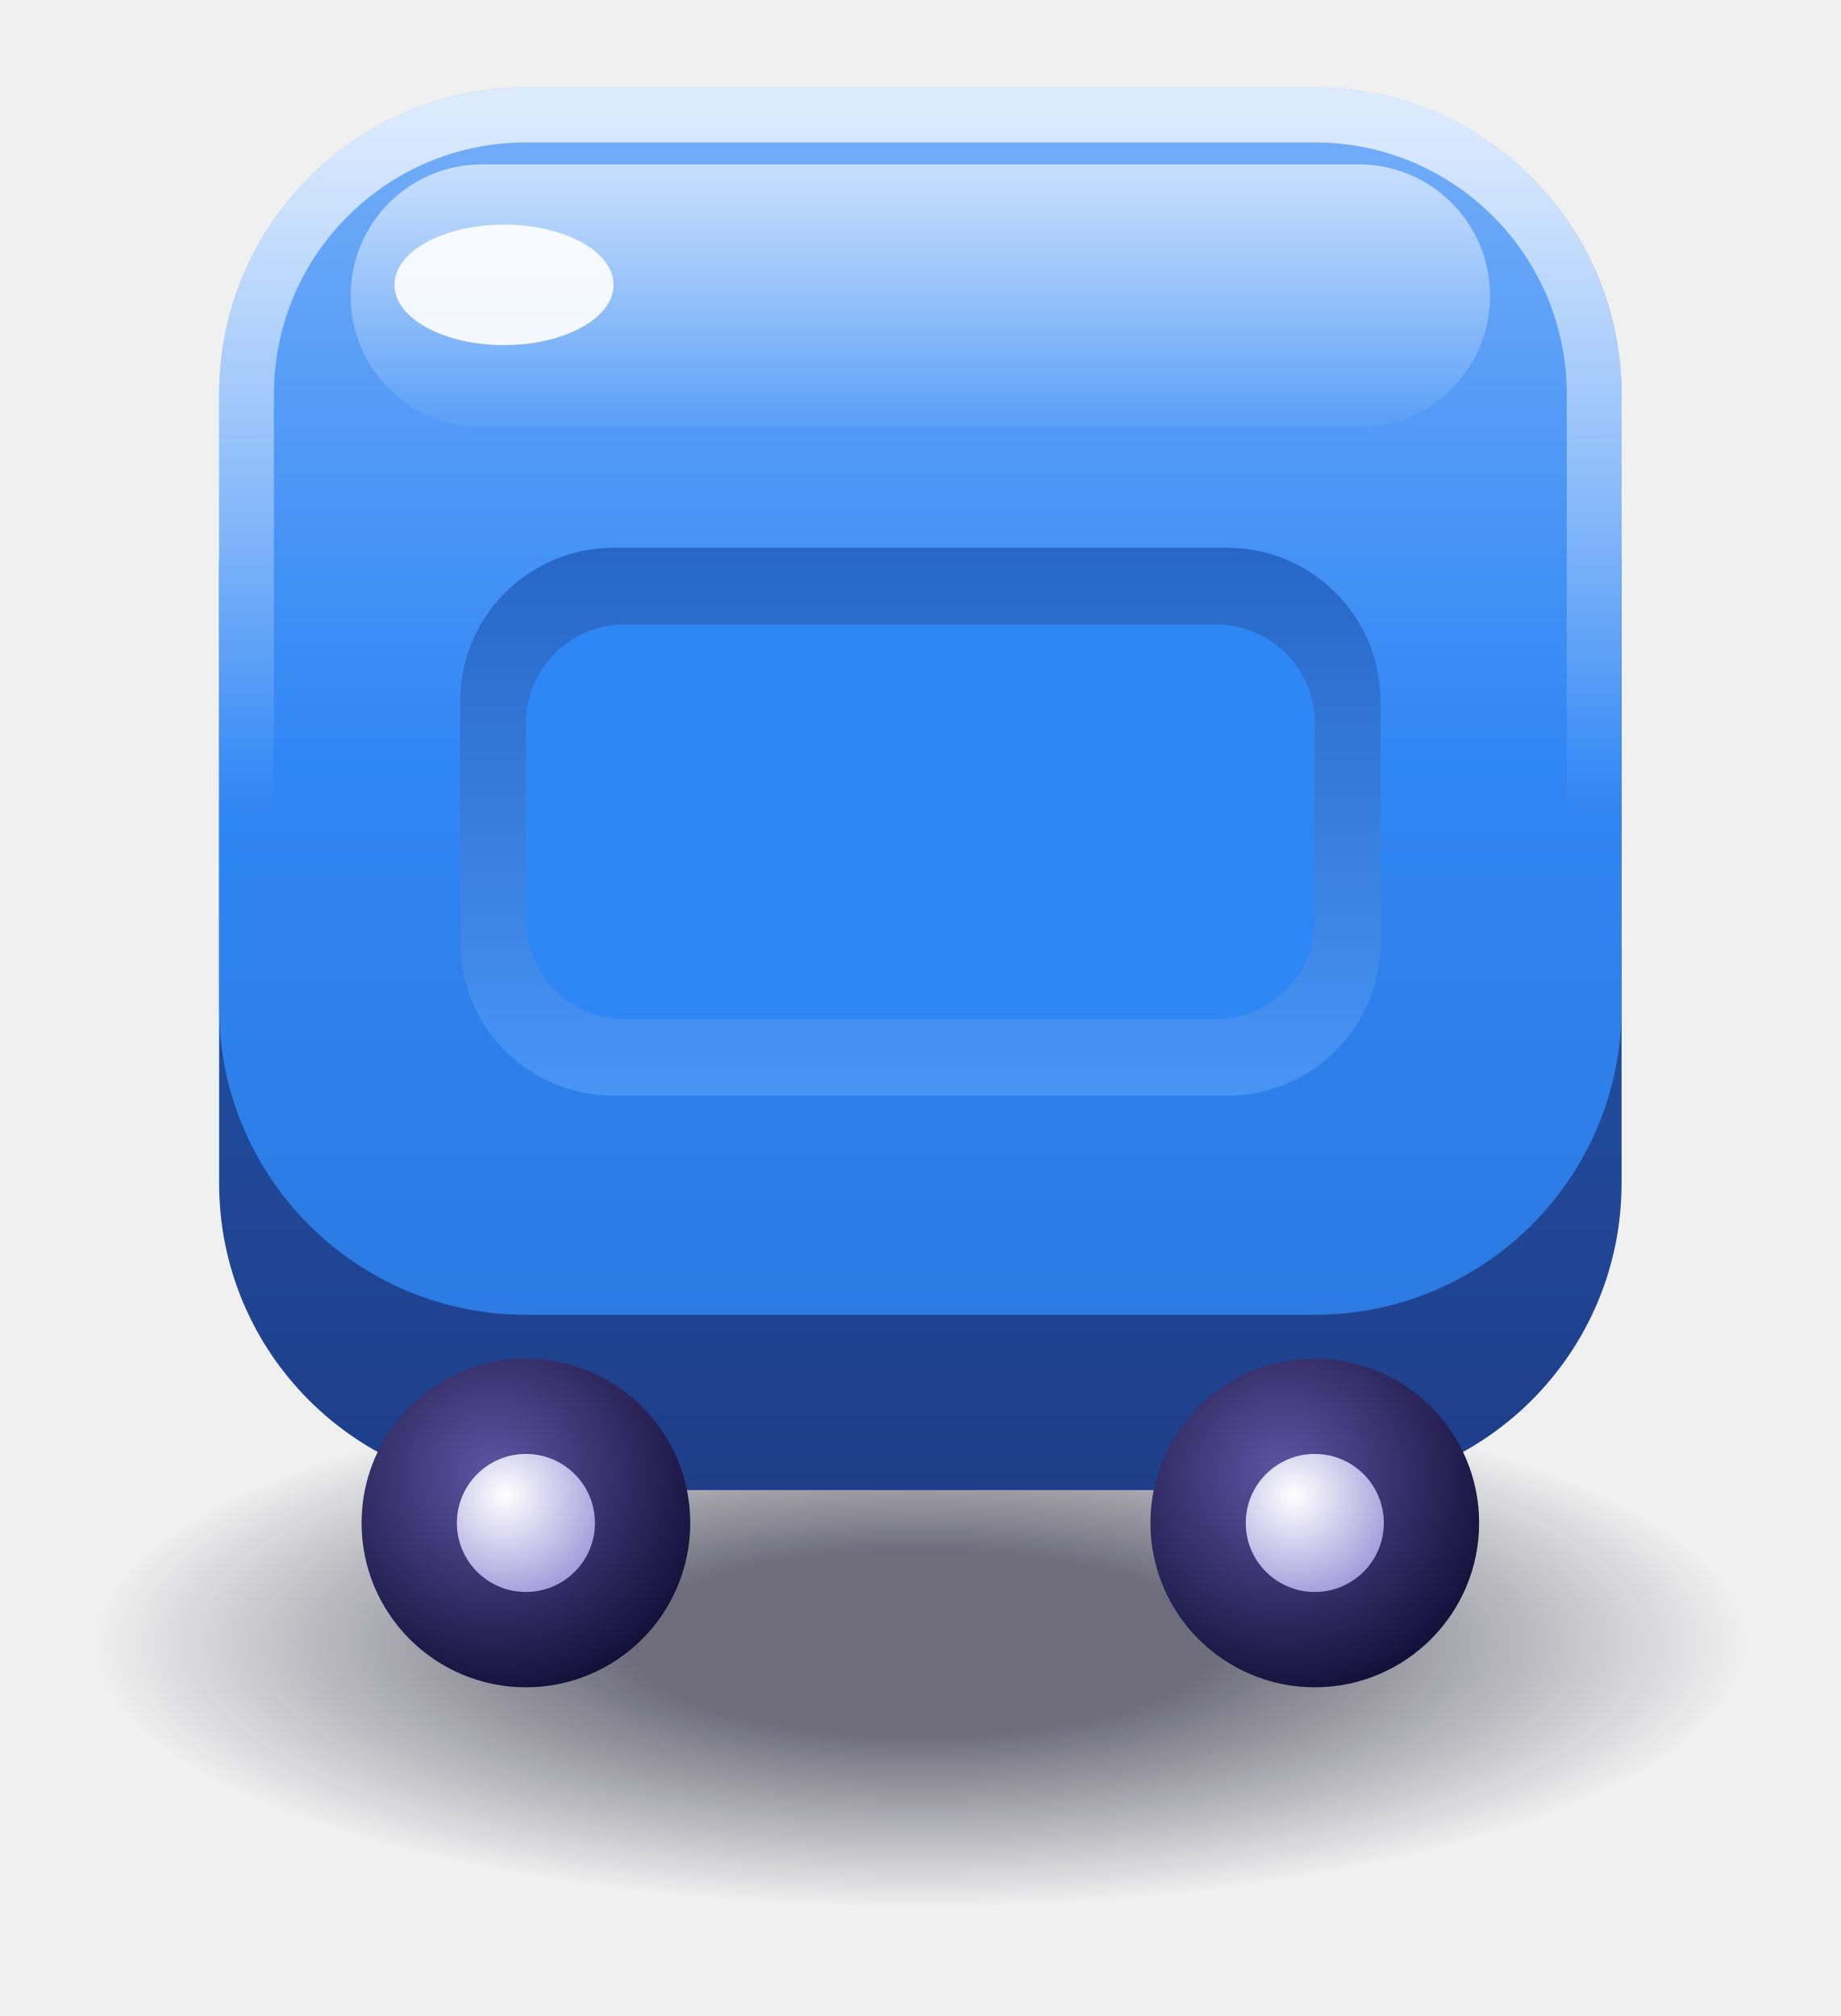
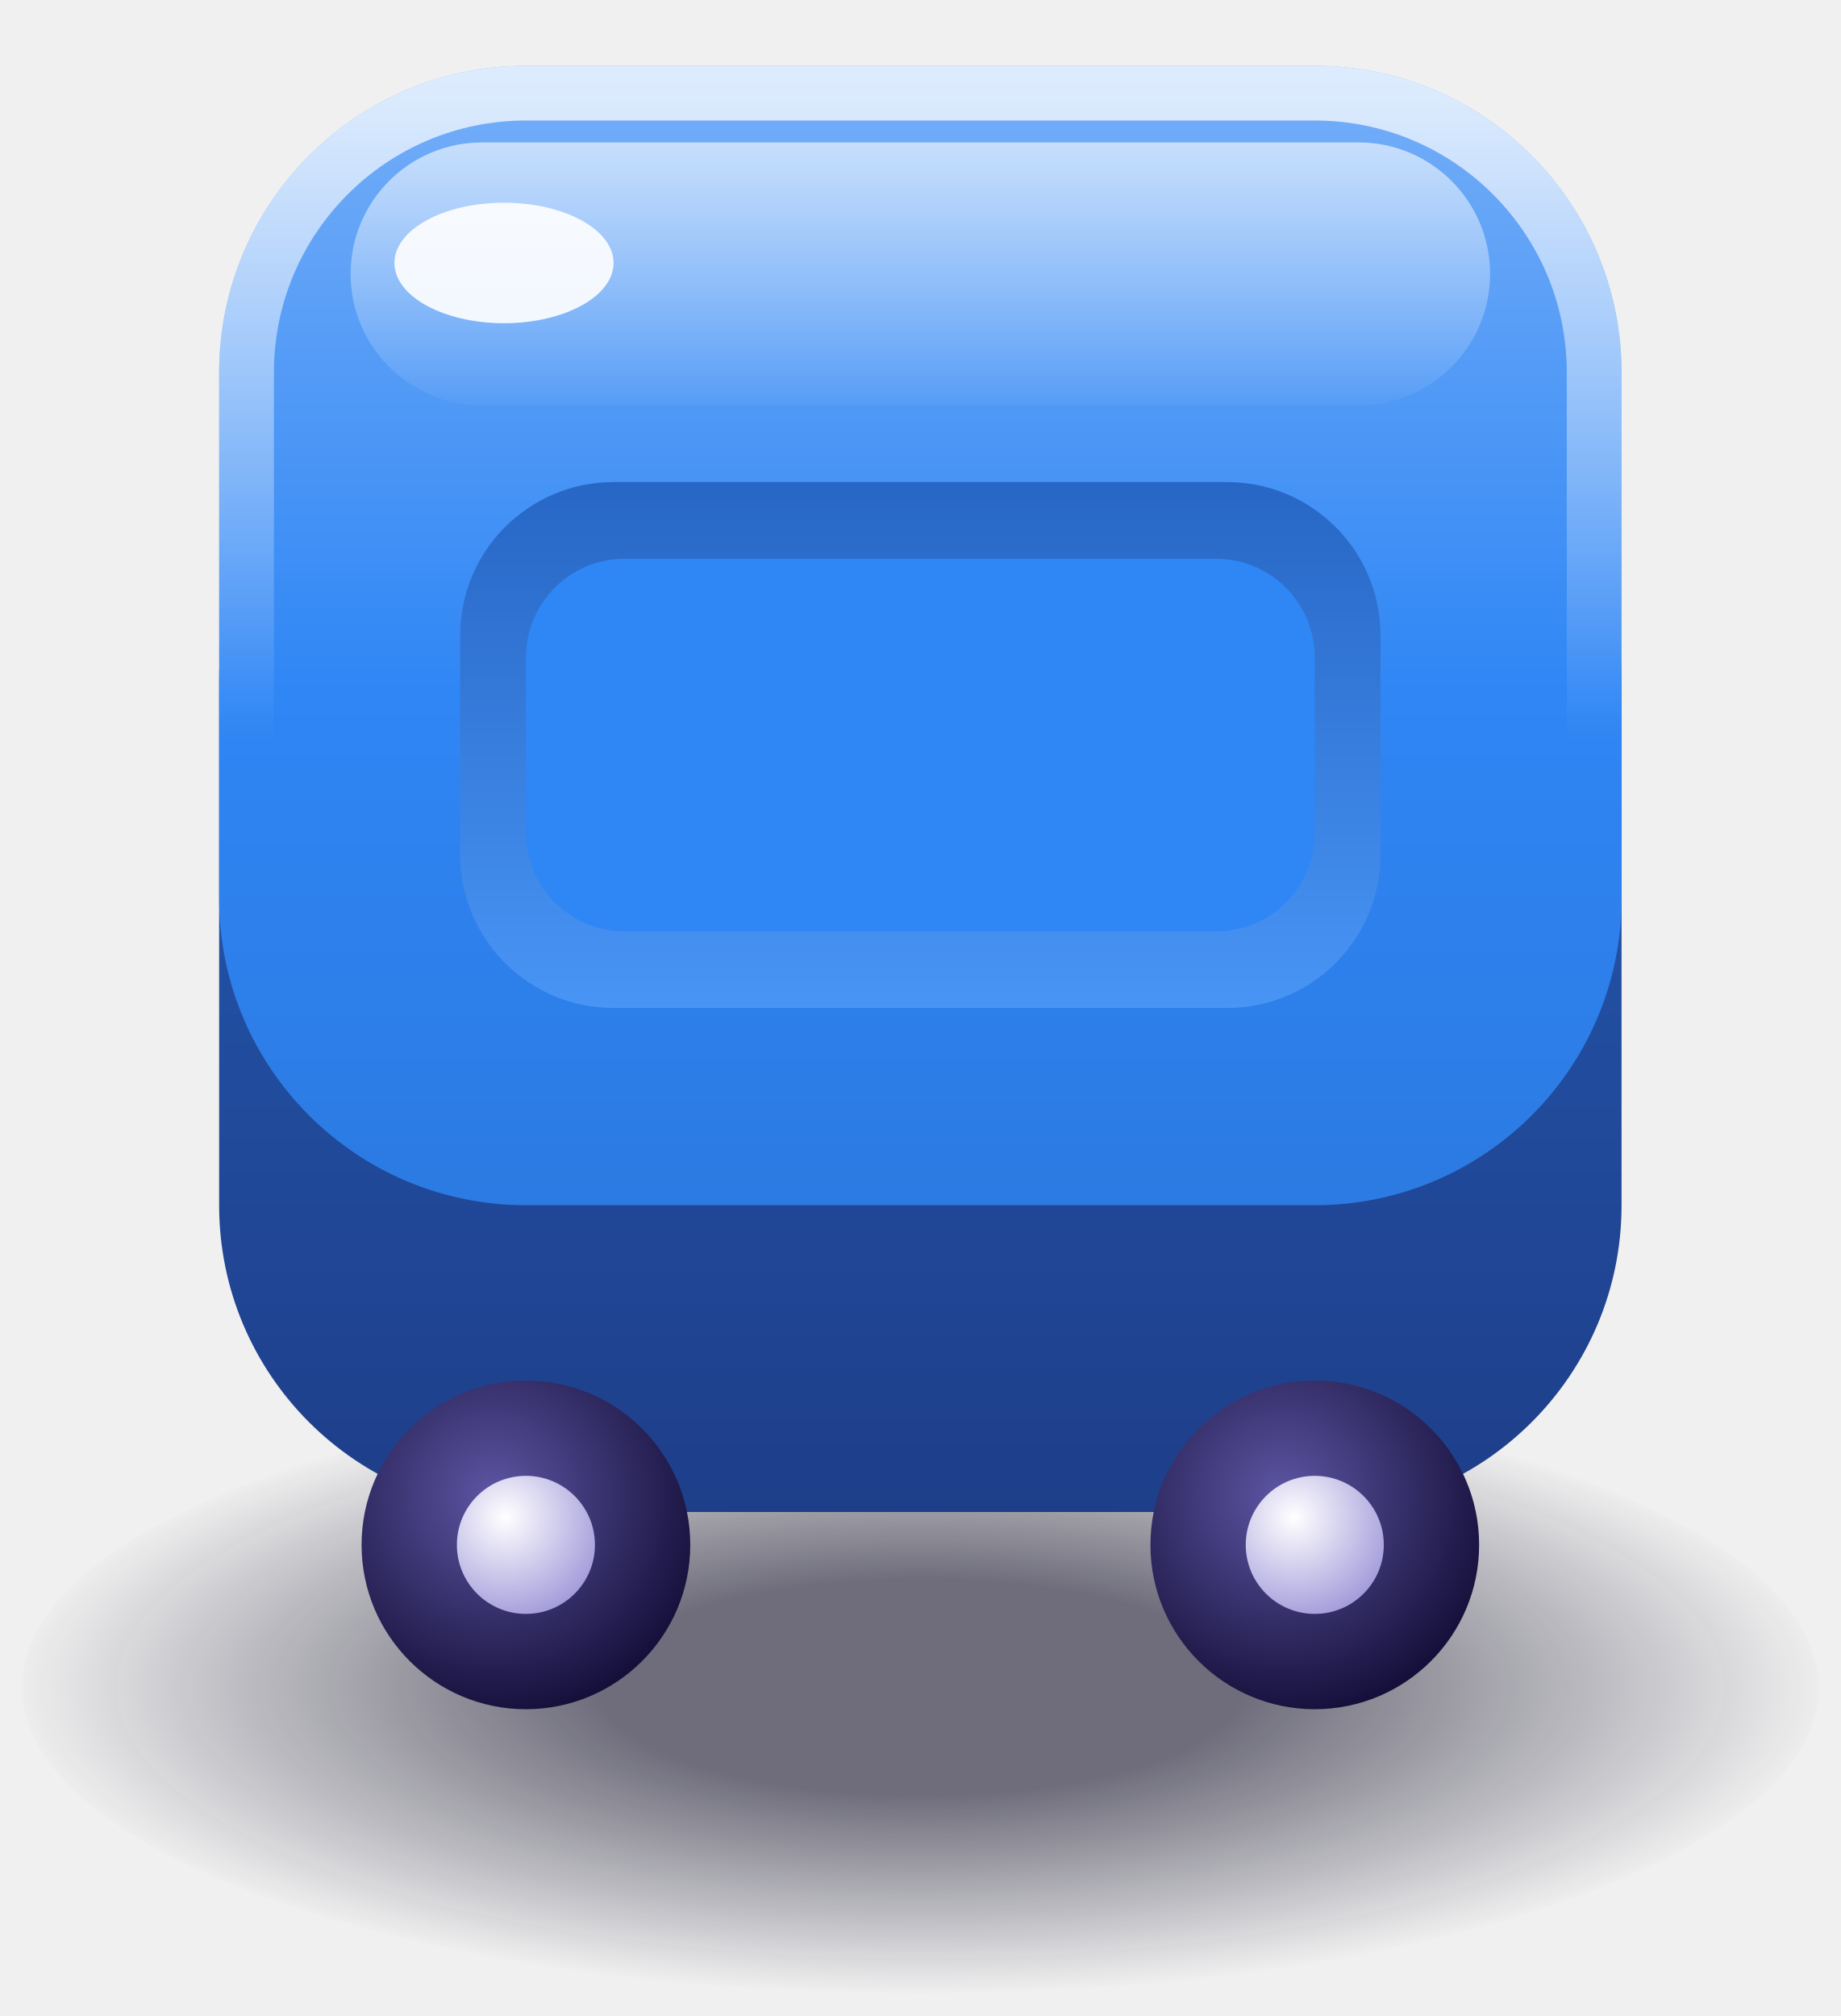
<svg xmlns="http://www.w3.org/2000/svg" width="168" height="184" viewBox="0 0 168 184">
  <defs>
    <linearGradient id="top" x1="0" y1="0" x2="0" y2="1">
      <stop offset="0" stop-color="#76aff8" />
      <stop offset="0.55" stop-color="#2f86f5" />
      <stop offset="1" stop-color="#2c7ae2" />
    </linearGradient>
    <linearGradient id="side" x1="0" y1="0" x2="0" y2="1">
      <stop offset="0" stop-color="#2661bd" />
      <stop offset="1" stop-color="#1e3e89" />
    </linearGradient>
    <linearGradient id="panel" x1="0" y1="0" x2="0" y2="1">
      <stop offset="0" stop-color="#2766c4" />
      <stop offset="1" stop-color="#4895f6" />
    </linearGradient>
    <linearGradient id="rim" x1="0" y1="0" x2="0" y2="1">
      <stop offset="0" stop-color="#ffffff" stop-opacity="0.75" />
      <stop offset="0.6" stop-color="#ffffff" stop-opacity="0" />
    </linearGradient>
    <linearGradient id="gloss" x1="0" y1="0" x2="0" y2="1">
      <stop offset="0" stop-color="#ffffff" stop-opacity="0.62" />
      <stop offset="1" stop-color="#ffffff" stop-opacity="0.04" />
    </linearGradient>
    <radialGradient id="shadow" cx="0.5" cy="0.5" r="0.5">
      <stop offset="0.35" stop-color="#05021c" stop-opacity="0.55" />
      <stop offset="1" stop-color="#05021c" stop-opacity="0" />
    </radialGradient>
    <radialGradient id="wheel" cx="0.4" cy="0.35" r="0.7">
      <stop offset="0" stop-color="#5d55a3" />
      <stop offset="1" stop-color="#120d36" />
    </radialGradient>
    <radialGradient id="hub" cx="0.35" cy="0.3" r="0.8">
      <stop offset="0" stop-color="#ffffff" />
      <stop offset="1" stop-color="#9d95d8" />
    </radialGradient>
    <radialGradient id="dome" cx="0.35" cy="0.3" r="0.8">
      <stop offset="0" stop-color="#8dbcfa" />
      <stop offset="1" stop-color="#255bb4" />
    </radialGradient>
    <linearGradient id="glass" x1="0" y1="0" x2="1" y2="1">
      <stop offset="0" stop-color="#d8f4ff" />
      <stop offset="1" stop-color="#3fa9f0" />
    </linearGradient>
    <radialGradient id="lamp" cx="0.4" cy="0.35" r="0.7">
      <stop offset="0" stop-color="#ffffff" />
      <stop offset="1" stop-color="#ffcf3a" />
    </radialGradient>
  </defs>
-   <ellipse cx="84.0" cy="150" rx="76.0" ry="24" fill="url(#shadow)" />
-   <rect x="20" y="24" width="128" height="112" rx="28" fill="url(#side)" />
-   <circle cx="48" cy="139" r="15" fill="url(#wheel)" />
-   <circle cx="48" cy="139" r="6.3" fill="url(#hub)" />
-   <circle cx="120" cy="139" r="15" fill="url(#wheel)" />
-   <circle cx="120" cy="139" r="6.3" fill="url(#hub)" />
-   <rect x="20" y="8" width="128" height="112" rx="28" fill="url(#top)" />
-   <rect x="22.5" y="10.5" width="123" height="107" rx="25.5" fill="none" stroke="url(#rim)" stroke-width="5" />
-   <rect x="42" y="50" width="84" height="50" rx="14" fill="url(#panel)" />
-   <rect x="48" y="57" width="72" height="36" rx="9" fill="#2f86f5" />
-   <rect x="32" y="15" width="104" height="24" rx="12" fill="url(#gloss)" />
-   <ellipse cx="46" cy="26" rx="10" ry="5.5" fill="#ffffff" fill-opacity="0.9" />
+   <ellipse cx="84.0" cy="154" rx="82.0" ry="28" fill="url(#shadow)" />
+   <rect x="20" y="34" width="128" height="104" rx="28" fill="url(#side)" />
+   <circle cx="48" cy="141" r="15" fill="url(#wheel)" />
+   <circle cx="48" cy="141" r="6.3" fill="url(#hub)" />
+   <circle cx="120" cy="141" r="15" fill="url(#wheel)" />
+   <circle cx="120" cy="141" r="6.3" fill="url(#hub)" />
+   <rect x="20" y="6" width="128" height="104" rx="28" fill="url(#top)" />
+   <rect x="22.5" y="8.5" width="123" height="99" rx="25.5" fill="none" stroke="url(#rim)" stroke-width="5" />
+   <rect x="42" y="44" width="84" height="48" rx="14" fill="url(#panel)" />
+   <rect x="48" y="51" width="72" height="34" rx="9" fill="#2f86f5" />
+   <rect x="32" y="13" width="104" height="24" rx="12" fill="url(#gloss)" />
+   <ellipse cx="46" cy="24" rx="10" ry="5.5" fill="#ffffff" fill-opacity="0.9" />
</svg>
